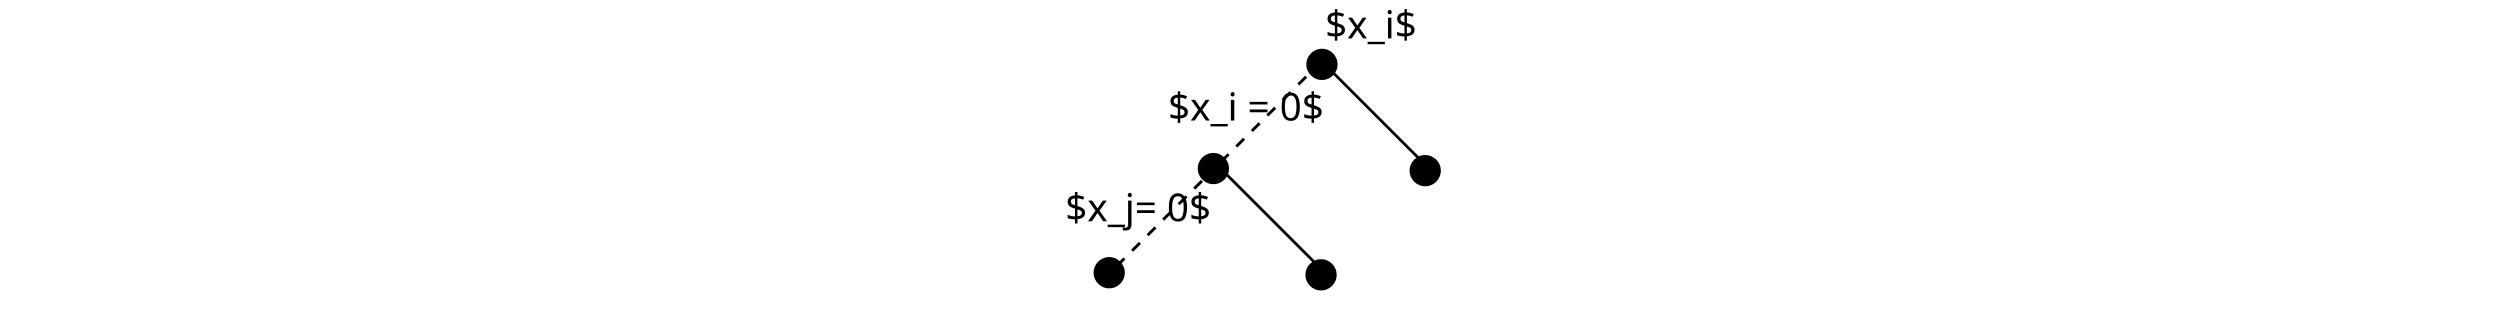
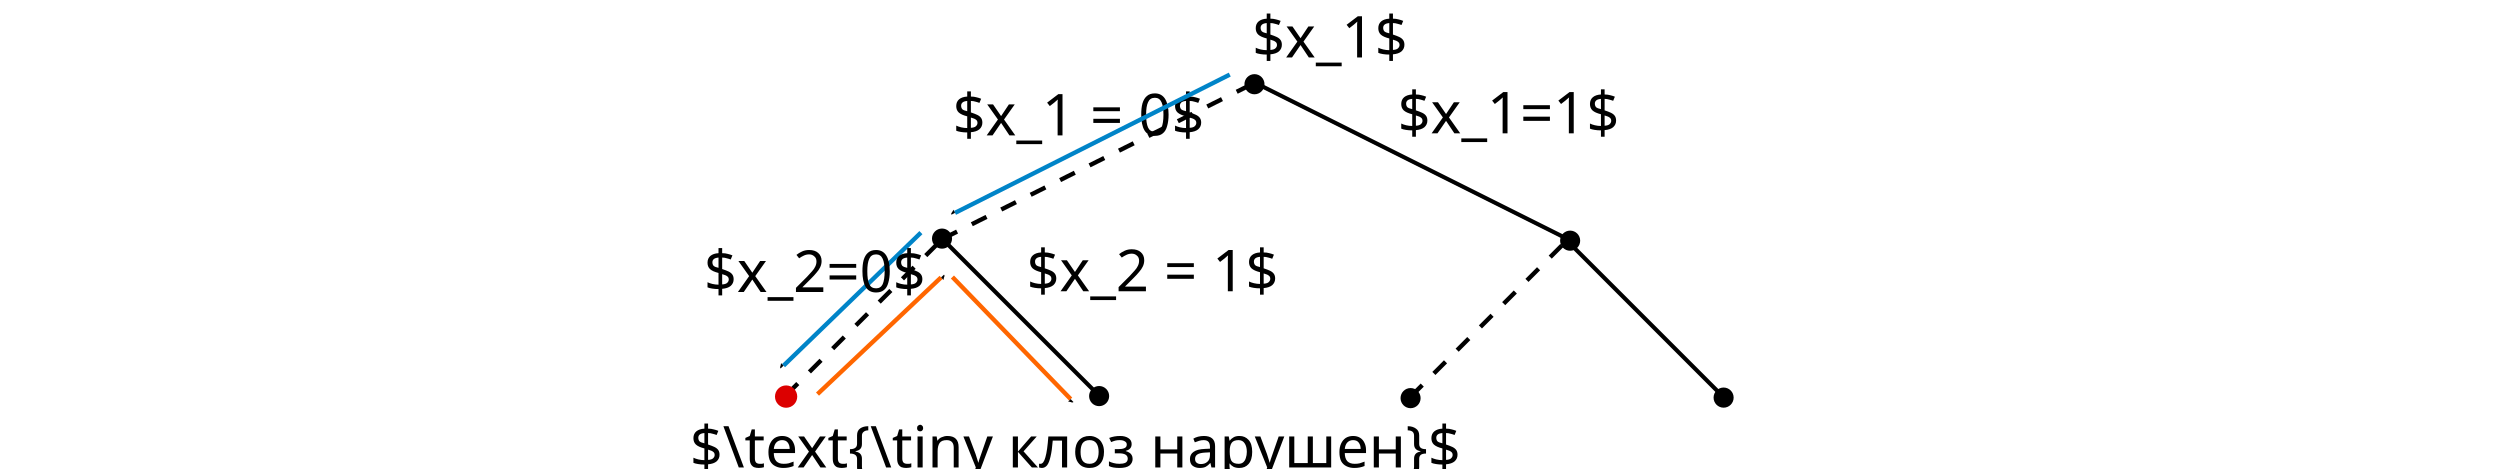
- <svg xmlns="http://www.w3.org/2000/svg" width="240mm" height="30mm" viewBox="0 0 240 30" version="1.1" id="svg8">
+ <svg xmlns="http://www.w3.org/2000/svg" width="160mm" height="30mm" viewBox="0 0 160 30" version="1.1" id="svg8">
  <defs id="defs2">
    <marker markerWidth="0.911" markerHeight="1.69" refX="0" refY="0" orient="auto-start-reverse" id="marker-arrow-1.0616">
      <g id="g840" transform="scale(1.343431)">
        <path id="path838" style="fill:none;stroke:#000000;stroke-width:0.6;stroke-linecap:round;stroke-linejoin:round;stroke-miterlimit:10;stroke-dasharray:none;stroke-opacity:1" d="M -1.554,2.072 C -1.425,1.295 0,0.13 0.389,0 0,-0.13 -1.425,-1.295 -1.554,-2.072" />
      </g>
    </marker>
    <marker markerWidth="0.911" markerHeight="1.69" refX="0" refY="0" orient="auto-start-reverse" id="marker-arrow-1.0616-3">
      <g id="g866" transform="scale(1.343431)">
        <path id="path864" style="fill:none;stroke:#000000;stroke-width:0.6;stroke-linecap:round;stroke-linejoin:round;stroke-miterlimit:10;stroke-dasharray:none;stroke-opacity:1" d="M -1.554,2.072 C -1.425,1.295 0,0.13 0.389,0 0,-0.13 -1.425,-1.295 -1.554,-2.072" />
      </g>
    </marker>
+     <marker markerWidth="0.911" markerHeight="1.69" refX="0" refY="0" orient="auto-start-reverse" id="marker-arrow-1.0616-35">
+       <g id="g966" transform="scale(1.343431)">
+         <path id="path964" style="fill:none;stroke:#000000;stroke-width:0.6;stroke-linecap:round;stroke-linejoin:round;stroke-miterlimit:10;stroke-dasharray:none;stroke-opacity:1" d="M -1.554,2.072 C -1.425,1.295 0,0.13 0.389,0 0,-0.13 -1.425,-1.295 -1.554,-2.072" />
+       </g>
+     </marker>
+     <marker markerWidth="0.911" markerHeight="1.69" refX="0" refY="0" orient="auto-start-reverse" id="marker-arrow-1.0616-2">
+       <g id="g1034" transform="scale(1.343431)">
+         <path id="path1032" style="fill:none;stroke:#000000;stroke-width:0.6;stroke-linecap:round;stroke-linejoin:round;stroke-miterlimit:10;stroke-dasharray:none;stroke-opacity:1" d="M -1.554,2.072 C -1.425,1.295 0,0.13 0.389,0 0,-0.13 -1.425,-1.295 -1.554,-2.072" />
+       </g>
+     </marker>
+     <marker markerWidth="0.911" markerHeight="1.69" refX="0" refY="0" orient="auto-start-reverse" id="marker-arrow-1.0616-7">
+       <g id="g840-0" transform="scale(1.343431)">
+         <path id="path838-9" style="fill:none;stroke:#000000;stroke-width:0.6;stroke-linecap:round;stroke-linejoin:round;stroke-miterlimit:10;stroke-dasharray:none;stroke-opacity:1" d="M -1.554,2.072 C -1.425,1.295 0,0.13 0.389,0 0,-0.13 -1.425,-1.295 -1.554,-2.072" />
+       </g>
+     </marker>
+     <marker markerWidth="0.911" markerHeight="1.69" refX="0" refY="0" orient="auto-start-reverse" id="marker-arrow-1.0616-7-6">
+       <g id="g840-0-0" transform="scale(1.343431)">
+         <path id="path838-9-6" style="fill:none;stroke:#000000;stroke-width:0.6;stroke-linecap:round;stroke-linejoin:round;stroke-miterlimit:10;stroke-dasharray:none;stroke-opacity:1" d="M -1.554,2.072 C -1.425,1.295 0,0.13 0.389,0 0,-0.13 -1.425,-1.295 -1.554,-2.072" />
+       </g>
+     </marker>
  </defs>
  <g id="layer1" transform="translate(0,-267)">
-     <ellipse style="opacity:1;fill:#000000;fill-opacity:1;stroke:none;stroke-width:0.14;stroke-linecap:round;stroke-linejoin:round;stroke-miterlimit:4;stroke-dasharray:none;stroke-dashoffset:0;stroke-opacity:1;marker-start:none;marker-end:none" id="path2825" cx="126.908" cy="273.18" rx="1.5" ry="1.5" />
-     <text id="text824" xml:space="preserve" style="font-size:3.704px;font-family:'Iosevka Term';-inkscape-font-specification:'Iosevka Term, Normal';fill:#000000;fill-opacity:1;stroke:none;stroke-width:0.265" y="270.683" x="127.212">
-       <tspan id="tspan822" x="127.212" y="270.683" style="stroke-width:0.265">$x_i$</tspan>
+     <text id="text824" xml:space="preserve" style="font-size:3.704px;font-family:'Iosevka Term';-inkscape-font-specification:'Iosevka Term, Normal';fill:#000000;fill-opacity:1;stroke:none;stroke-width:0.265" y="270.679" x="80.132">
+       <tspan id="tspan822" x="80.132" y="270.679" style="stroke-width:0.265">$x_1$</tspan>
    </text>
-     <path style="fill:none;fill-opacity:1;stroke:#000000;stroke-width:0.281;stroke-linecap:butt;stroke-linejoin:miter;stroke-dasharray:1.053, 1.053;stroke-opacity:1;marker-start:none;marker-end:none" d="m 126.879,272.875 -10,10" id="path836" />
-     <path style="fill:none;stroke:#000000;stroke-width:0.265px;stroke-linecap:butt;stroke-linejoin:miter;stroke-opacity:1" d="m 136.879,282.875 -10,-10" id="path913" />
-     <ellipse style="opacity:1;fill:#000000;fill-opacity:1;stroke:none;stroke-width:0.14;stroke-linecap:round;stroke-linejoin:round;stroke-miterlimit:4;stroke-dasharray:none;stroke-dashoffset:0;stroke-opacity:1;marker-start:none;marker-end:none" id="path2825-6" cx="116.484" cy="283.18" rx="1.5" ry="1.5" />
-     <ellipse style="opacity:1;fill:#000000;fill-opacity:1;stroke:none;stroke-width:0.14;stroke-linecap:round;stroke-linejoin:round;stroke-miterlimit:4;stroke-dasharray:none;stroke-dashoffset:0;stroke-opacity:1;marker-start:none;marker-end:none" id="path2825-7" cx="136.82" cy="283.383" rx="1.5" ry="1.5" />
-     <text id="text929" xml:space="preserve" style="font-size:3.704px;font-family:'Iosevka Term';-inkscape-font-specification:'Iosevka Term, Normal';fill:#000000;fill-opacity:1;stroke:none;stroke-width:0.265" y="278.573" x="112.13">
-       <tspan id="tspan927" x="112.13" y="278.573" style="stroke-width:0.265">$x_i = 0$</tspan>
+     <ellipse style="opacity:1;fill:#000000;fill-opacity:1;stroke:none;stroke-width:0.14;stroke-linecap:round;stroke-linejoin:round;stroke-miterlimit:4;stroke-dasharray:none;stroke-dashoffset:0;stroke-opacity:1;marker-start:none;marker-end:none" id="path2825" cx="80.286" cy="272.39" rx="0.642" ry="0.645" />
+     <ellipse style="opacity:1;fill:#000000;fill-opacity:1;stroke:none;stroke-width:0.14;stroke-linecap:round;stroke-linejoin:round;stroke-miterlimit:4;stroke-dasharray:none;stroke-dashoffset:0;stroke-opacity:1;marker-start:none;marker-end:none" id="path2825-3" cx="60.289" cy="282.271" rx="0.642" ry="0.645" />
+     <ellipse style="opacity:1;fill:#000000;fill-opacity:1;stroke:none;stroke-width:0.14;stroke-linecap:round;stroke-linejoin:round;stroke-miterlimit:4;stroke-dasharray:none;stroke-dashoffset:0;stroke-opacity:1;marker-start:none;marker-end:none" id="path2825-6" cx="100.489" cy="282.404" rx="0.642" ry="0.645" />
+     <path style="fill:none;fill-opacity:1;stroke:#000000;stroke-width:0.281;stroke-linecap:butt;stroke-linejoin:miter;stroke-dasharray:1.053, 1.053;stroke-opacity:1;marker-start:none;marker-end:none" d="m 60.312,282.292 20,-10" id="path873" />
+     <path style="fill:none;stroke:#000000;stroke-width:0.265px;stroke-linecap:butt;stroke-linejoin:miter;stroke-opacity:1" d="m 100.312,282.292 -20,-10" id="path883" />
+     <text id="text887" xml:space="preserve" style="font-size:3.704px;font-family:'Iosevka Term';-inkscape-font-specification:'Iosevka Term, Normal';fill:#000000;fill-opacity:1;stroke:none;stroke-width:0.265" y="275.662" x="60.963">
+       <tspan id="tspan885" x="60.963" y="275.662" style="stroke-width:0.265">$x_1 = 0$</tspan>
    </text>
-     <path style="fill:none;fill-opacity:1;stroke:#000000;stroke-width:0.281;stroke-linecap:butt;stroke-linejoin:miter;stroke-dasharray:1.053, 1.053;stroke-opacity:1;marker-start:none;marker-end:none" d="m 116.879,282.875 -10,10" id="path836-3" />
-     <path style="fill:none;stroke:#000000;stroke-width:0.265px;stroke-linecap:butt;stroke-linejoin:miter;stroke-opacity:1" d="m 126.879,292.875 -10,-10" id="path913-5" />
-     <ellipse style="opacity:1;fill:#000000;fill-opacity:1;stroke:none;stroke-width:0.14;stroke-linecap:round;stroke-linejoin:round;stroke-miterlimit:4;stroke-dasharray:none;stroke-dashoffset:0;stroke-opacity:1;marker-start:none;marker-end:none" id="path2825-6-6" cx="106.484" cy="293.18" rx="1.5" ry="1.5" />
-     <ellipse style="opacity:1;fill:#000000;fill-opacity:1;stroke:none;stroke-width:0.14;stroke-linecap:round;stroke-linejoin:round;stroke-miterlimit:4;stroke-dasharray:none;stroke-dashoffset:0;stroke-opacity:1;marker-start:none;marker-end:none" id="path2825-7-2" cx="126.82" cy="293.383" rx="1.5" ry="1.5" />
-     <text id="text997" xml:space="preserve" style="font-size:3.704px;font-family:'Iosevka Term';-inkscape-font-specification:'Iosevka Term, Normal';fill:#000000;fill-opacity:1;stroke:none;stroke-width:0.265" y="288.241" x="102.263">
-       <tspan id="tspan995" x="102.263" y="288.241" style="stroke-width:0.265">$x_j= 0$</tspan>
+     <text id="text901" xml:space="preserve" style="font-size:3.704px;font-family:'Iosevka Term';-inkscape-font-specification:'Iosevka Term, Normal';fill:#000000;fill-opacity:1;stroke:none;stroke-width:0.265" y="275.529" x="89.444">
+       <tspan id="tspan899" x="89.444" y="275.529" style="stroke-width:0.265">$x_1=1$</tspan>
    </text>
+     <ellipse style="opacity:1;fill:#000000;fill-opacity:1;stroke:none;stroke-width:0.14;stroke-linecap:round;stroke-linejoin:round;stroke-miterlimit:4;stroke-dasharray:none;stroke-dashoffset:0;stroke-opacity:1;marker-start:none;marker-end:none" id="path2825-7-5" cx="70.344" cy="292.349" rx="0.642" ry="0.645" />
+     <path style="fill:none;fill-opacity:1;stroke:#000000;stroke-width:0.281;stroke-linecap:butt;stroke-linejoin:miter;stroke-dasharray:1.053, 1.053;stroke-opacity:1;marker-start:none;marker-end:none" d="m 50.312,292.292 10,-10" id="path934" />
+     <ellipse style="opacity:1;fill:#dc0000;fill-opacity:1;stroke:#dc0000;stroke-width:0.14;stroke-linecap:round;stroke-linejoin:round;stroke-miterlimit:4;stroke-dasharray:none;stroke-dashoffset:0;stroke-opacity:1;marker-start:none;marker-end:none" id="path2825-7" cx="50.311" cy="292.382" rx="0.642" ry="0.645" />
+     <path style="fill:none;stroke:#000000;stroke-width:0.265px;stroke-linecap:butt;stroke-linejoin:miter;stroke-opacity:1" d="m 70.312,292.292 -10,-10" id="path960" />
+     <path style="fill:#dc0000;fill-opacity:1;stroke:#0084c8;stroke-width:0.281;stroke-linecap:butt;stroke-linejoin:miter;stroke-miterlimit:4;stroke-dasharray:none;stroke-opacity:1;marker-start:none;marker-end:url(#marker-arrow-1.0616)" d="m 78.705,271.774 -17.583,8.85" id="path962" />
+     <ellipse style="opacity:1;fill:#000000;fill-opacity:1;stroke:none;stroke-width:0.14;stroke-linecap:round;stroke-linejoin:round;stroke-miterlimit:4;stroke-dasharray:none;stroke-dashoffset:0;stroke-opacity:1;marker-start:none;marker-end:none" id="path2825-7-6" cx="90.277" cy="292.48" rx="0.642" ry="0.645" />
+     <ellipse style="opacity:1;fill:#000000;fill-opacity:1;stroke:none;stroke-width:0.14;stroke-linecap:round;stroke-linejoin:round;stroke-miterlimit:4;stroke-dasharray:none;stroke-dashoffset:0;stroke-opacity:1;marker-start:none;marker-end:none" id="path2825-7-5-2" cx="110.311" cy="292.447" rx="0.642" ry="0.645" />
+     <path style="fill:none;fill-opacity:1;stroke:#000000;stroke-width:0.281;stroke-linecap:butt;stroke-linejoin:miter;stroke-dasharray:1.053, 1.053;stroke-opacity:1;marker-start:none;marker-end:none" d="m 90.279,292.39 10,-10" id="path934-9" />
+     <path style="fill:none;stroke:#000000;stroke-width:0.265px;stroke-linecap:butt;stroke-linejoin:miter;stroke-opacity:1" d="m 110.279,292.39 -10,-10" id="path960-1" />
+     <path style="fill:none;fill-opacity:1;stroke:#0084c8;stroke-width:0.281;stroke-linecap:butt;stroke-linejoin:miter;stroke-dasharray:none;stroke-opacity:1;marker-start:none;marker-end:url(#marker-arrow-1.0616)" d="m 58.939,281.888 -8.794,8.515" id="path1030" />
+     <text id="text1085" xml:space="preserve" style="font-size:3.704px;font-family:'Iosevka Term';-inkscape-font-specification:'Iosevka Term, Normal';fill:#000000;fill-opacity:1;stroke:none;stroke-width:0.265" y="285.685" x="45.046">
+       <tspan id="tspan1083" x="45.046" y="285.685" style="stroke-width:0.265">$x_2=0$</tspan>
+     </text>
+     <text id="text1099" xml:space="preserve" style="font-size:3.704px;font-family:'Iosevka Term';-inkscape-font-specification:'Iosevka Term, Normal';fill:#000000;fill-opacity:1;stroke:none;stroke-width:0.265" y="285.638" x="65.695">
+       <tspan id="tspan1097" x="65.695" y="285.638" style="stroke-width:0.265">$x_2 = 1$</tspan>
+     </text>
+     <text id="text1113" xml:space="preserve" style="font-size:3.704px;font-family:'Iosevka Term';-inkscape-font-specification:'Iosevka Term, Normal';fill:#000000;fill-opacity:1;stroke:none;stroke-width:0.265" y="296.916" x="44.144">
+       <tspan id="tspan1111" x="44.144" y="296.916" style="stroke-width:0.265">$\text{\tiny клоз нарушен}$</tspan>
+     </text>
+     <path style="fill:none;fill-opacity:1;stroke:#ff6600;stroke-width:0.281;stroke-linecap:butt;stroke-linejoin:miter;stroke-dasharray:none;stroke-opacity:1;marker-start:none;marker-end:url(#marker-arrow-1.0616-7)" d="m 52.32,292.222 7.909,-7.468" id="path1030-3" />
+     <path style="fill:none;fill-opacity:1;stroke:#ff6600;stroke-width:0.281;stroke-linecap:butt;stroke-linejoin:miter;stroke-dasharray:none;stroke-opacity:1;marker-start:none;marker-end:url(#marker-arrow-1.0616-7-6)" d="m 60.954,284.729 7.568,7.813" id="path1030-3-2" />
  </g>
</svg>
